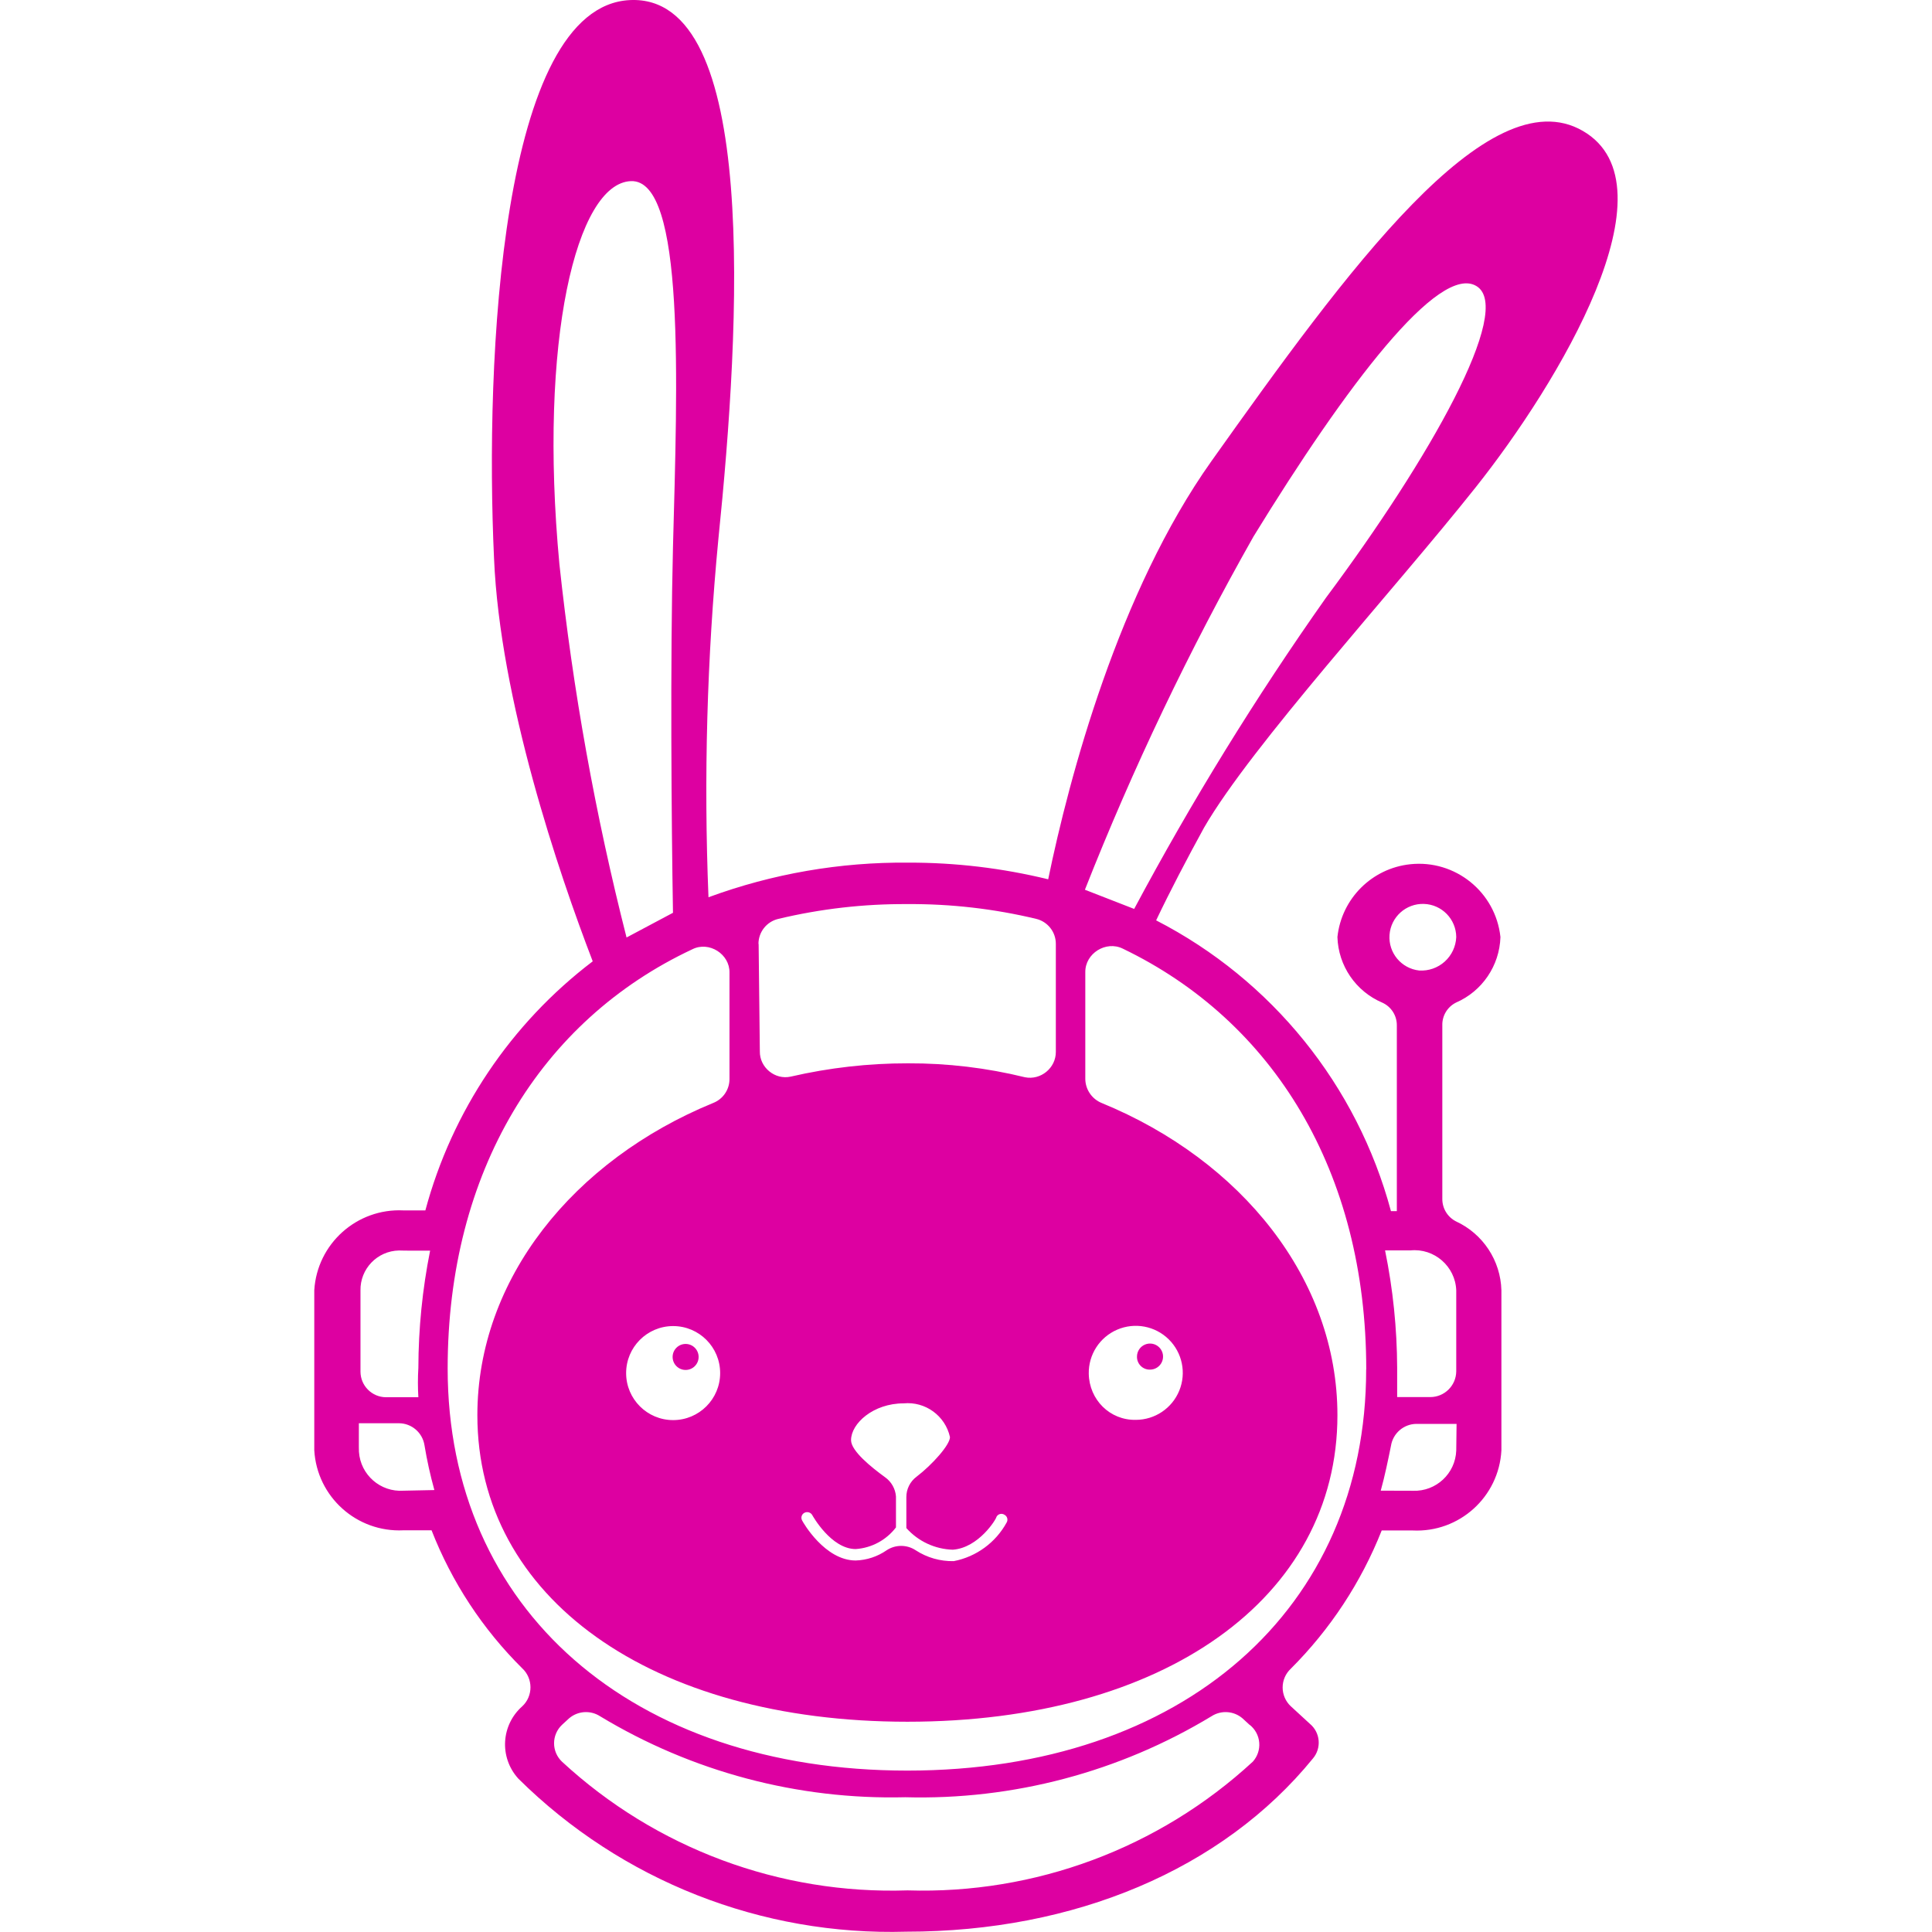
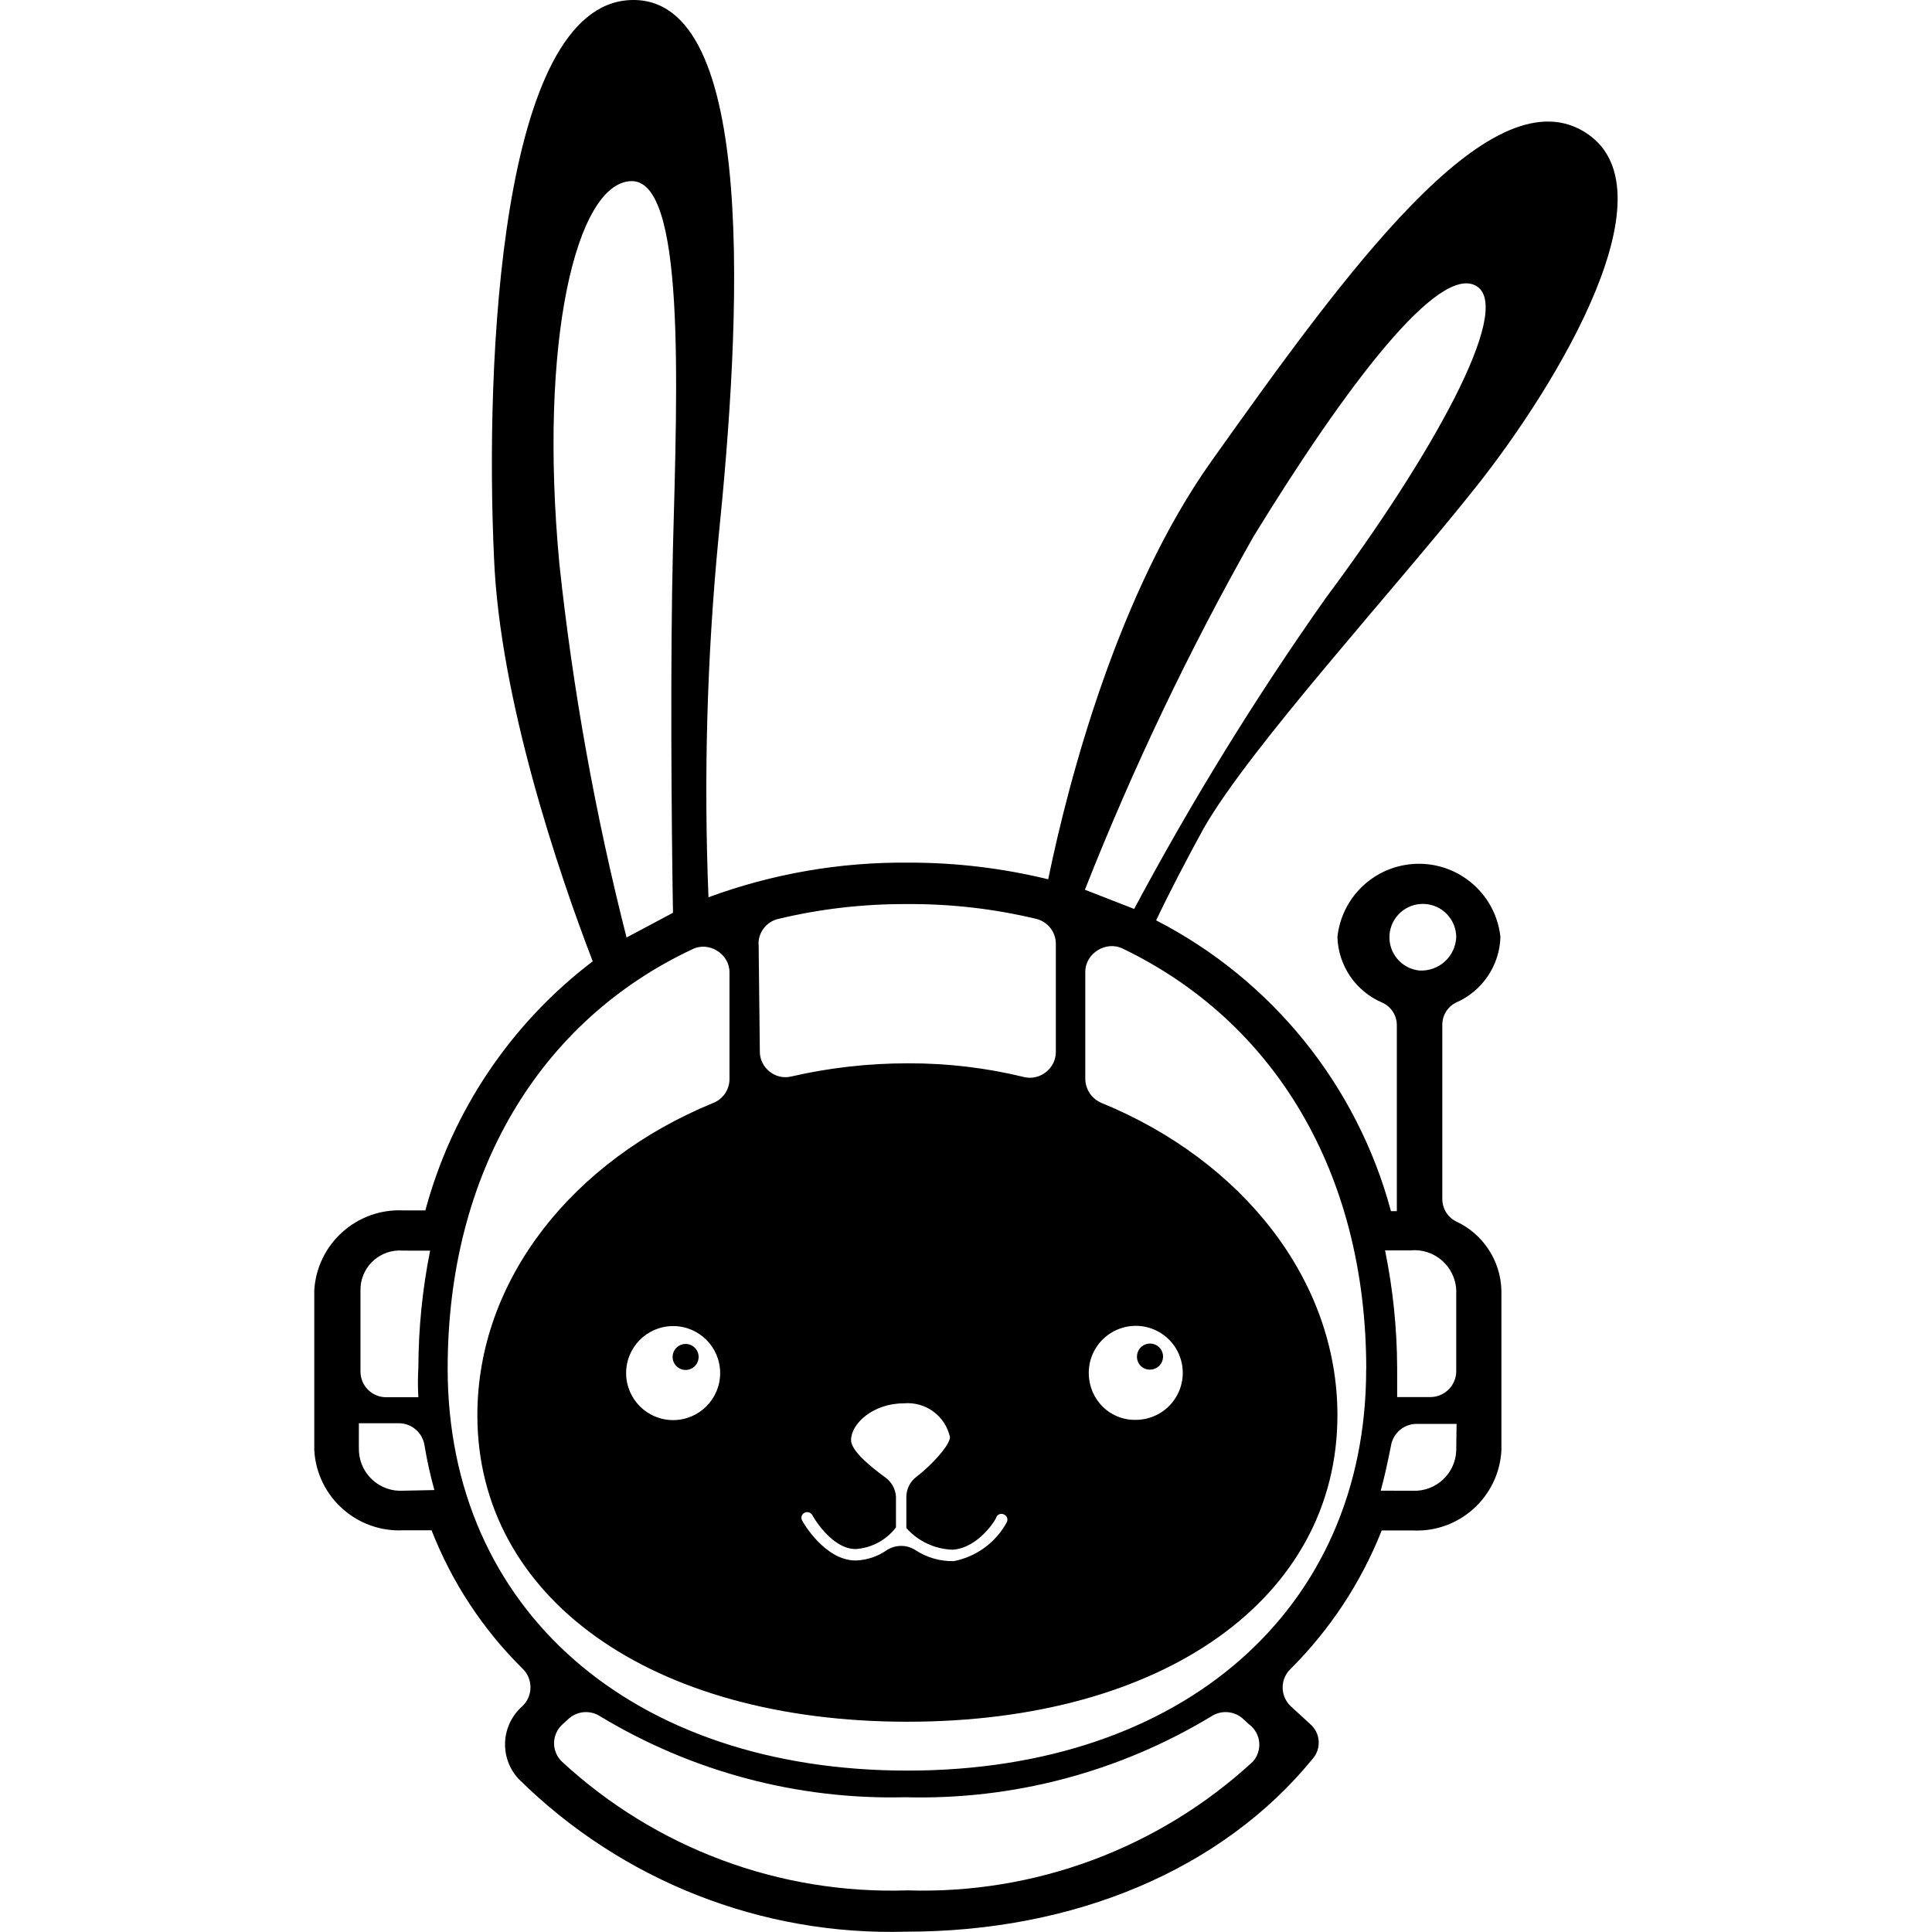
<svg xmlns="http://www.w3.org/2000/svg" role="img" viewBox="0 0 24 24">
-   <path fill="#DD00A1" d="M14.124 16.853a.162.162 0 1 1 .158.161.158.158 0 0 1-.158-.161zm-5.607-.158a.161.161 0 1 0 0 .323.161.161 0 0 0 0-.323zm10.134-.665v1.987c-.031.579-.524 1.024-1.103.995h-.384a5.06 5.06 0 0 1-1.13 1.718.319.319 0 0 0 0 .465l.238.219a.304.304 0 0 1 .038.43c-1.126 1.383-2.967 2.152-5.05 2.152a6.575 6.575 0 0 1-4.819-1.899c-.003-.003-.006-.006-.009-.01a.63.63 0 0 1 .055-.89c.137-.127.137-.346 0-.473a4.944 4.944 0 0 1-1.126-1.714h-.35c-.58.028-1.074-.416-1.107-.995v-1.987c.035-.578.529-1.02 1.107-.992h.273a5.765 5.765 0 0 1 2.079-3.094c-.423-1.099-1.153-3.255-1.226-5.008C6.023 4.471 6.219.078 7.825.001c1.606-.077 1.372 4.027 1.099 6.695a32.732 32.732 0 0 0-.123 4.45 6.994 6.994 0 0 1 2.483-.43 7.241 7.241 0 0 1 1.737.207c.261-1.268.876-3.574 2.029-5.196 1.672-2.352 3.436-4.781 4.612-4.101 1.176.68-.307 3.14-1.33 4.427-1.022 1.287-2.786 3.209-3.374 4.227-.211.384-.43.803-.596 1.153a5.737 5.737 0 0 1 2.917 3.612h.073v-2.306a.307.307 0 0 0-.181-.284.915.915 0 0 1-.557-.815 1.018 1.018 0 0 1 .904-.904c.559-.06 1.061.345 1.121.904a.919.919 0 0 1-.553.815.307.307 0 0 0-.169.284v2.152a.311.311 0 0 0 .169.281.972.972 0 0 1 .565.857zm-1.022-3.974a.434.434 0 0 0 .461-.415.415.415 0 1 0-.461.415zm-.423 3.478c.098.479.148.967.15 1.456v.365h.411a.323.323 0 0 0 .323-.319v-1.007c-.011-.297-.273-.526-.569-.496h-.315zm-3.728-4.481.611.238a36.605 36.605 0 0 1 2.383-3.866c1.287-1.726 2.337-3.582 1.871-3.87-.465-.288-1.618 1.23-2.771 3.109a34.898 34.898 0 0 0-2.095 4.389zm-4.054.673.015 1.333c-.004.201.188.359.384.315a6.432 6.432 0 0 1 1.456-.165 5.995 5.995 0 0 1 1.453.173c.196.04.385-.115.384-.315v-1.341a.319.319 0 0 0-.242-.311 6.664 6.664 0 0 0-1.603-.184 6.709 6.709 0 0 0-1.603.184.319.319 0 0 0-.246.311zm1.706 6.864v.384a.688.688 0 0 1-.5.269c-.307 0-.538-.419-.538-.419a.073.073 0 0 0-.1-.031l-.002.001a.069.069 0 0 0-.025.095c.011.023.281.496.665.496a.714.714 0 0 0 .384-.127.327.327 0 0 1 .361 0 .833.833 0 0 0 .473.135.957.957 0 0 0 .657-.48.069.069 0 0 0-.027-.096.069.069 0 0 0-.1.027c0 .023-.219.384-.542.407a.804.804 0 0 1-.577-.269v-.384a.315.315 0 0 1 .127-.254c.196-.15.415-.396.415-.492a.538.538 0 0 0-.576-.419c-.377 0-.653.25-.653.457 0 .135.254.338.423.461a.323.323 0 0 1 .135.238zM7.783 11.646l.577-.307c-.019-1.126-.035-3.144 0-4.543.054-2.037.154-4.573-.523-4.546S6.688 4.229 6.949 7.007a33.056 33.056 0 0 0 .834 4.638zm-3.305 5.392a.319.319 0 0 0 .319.319h.4a3.046 3.046 0 0 1 0-.365 7.546 7.546 0 0 1 .146-1.456c-.049 0-.34.001-.387-.002a.488.488 0 0 0-.478.498v1.007zm.918 1.472a5.325 5.325 0 0 1-.123-.557.323.323 0 0 0-.319-.273h-.496c.001.016-.002.34.001.355a.519.519 0 0 0 .553.483l.384-.008zm10.127 2.917-.088-.081a.323.323 0 0 0-.384-.027 6.982 6.982 0 0 1-3.805 1.007 6.995 6.995 0 0 1-3.793-1.007.323.323 0 0 0-.384.027l-.088.081a.315.315 0 0 0 0 .457 6.03 6.03 0 0 0 4.293 1.599 6.045 6.045 0 0 0 4.289-1.599.315.315 0 0 0-.038-.457zm1.449-4.416c0-2.456-1.153-4.327-3.025-5.227-.208-.102-.467.059-.465.292v1.33a.327.327 0 0 0 .204.296c1.733.711 2.928 2.187 2.928 3.878 0 2.271-2.156 3.808-5.342 3.808-3.186 0-5.342-1.541-5.342-3.808 0-1.691 1.195-3.167 2.928-3.878a.319.319 0 0 0 .204-.296v-1.322c.005-.232-.254-.396-.461-.292-1.887.884-3.04 2.767-3.04 5.207 0 2.99 2.287 4.996 5.711 4.996 3.428 0 5.699-2.01 5.699-4.984zm-8.608-.538h-.004a.584.584 0 1 0 .004 0zm5.161.592c.006.323.262.579.584.573a.584.584 0 1 0-.584-.573zm4.569.623h-.5a.323.323 0 0 0-.315.273c-.035.173-.077.377-.127.557.016.001.386-.001.401.001a.519.519 0 0 0 .537-.5l.004-.331z" />
+   <path d="M14.124 16.853a.162.162 0 1 1 .158.161.158.158 0 0 1-.158-.161zm-5.607-.158a.161.161 0 1 0 0 .323.161.161 0 0 0 0-.323zm10.134-.665v1.987c-.031.579-.524 1.024-1.103.995h-.384a5.06 5.06 0 0 1-1.13 1.718.319.319 0 0 0 0 .465l.238.219a.304.304 0 0 1 .038.43c-1.126 1.383-2.967 2.152-5.05 2.152a6.575 6.575 0 0 1-4.819-1.899c-.003-.003-.006-.006-.009-.01a.63.63 0 0 1 .055-.89c.137-.127.137-.346 0-.473a4.944 4.944 0 0 1-1.126-1.714h-.35c-.58.028-1.074-.416-1.107-.995v-1.987c.035-.578.529-1.02 1.107-.992h.273a5.765 5.765 0 0 1 2.079-3.094c-.423-1.099-1.153-3.255-1.226-5.008C6.023 4.471 6.219.078 7.825.001c1.606-.077 1.372 4.027 1.099 6.695a32.732 32.732 0 0 0-.123 4.45 6.994 6.994 0 0 1 2.483-.43 7.241 7.241 0 0 1 1.737.207c.261-1.268.876-3.574 2.029-5.196 1.672-2.352 3.436-4.781 4.612-4.101 1.176.68-.307 3.14-1.33 4.427-1.022 1.287-2.786 3.209-3.374 4.227-.211.384-.43.803-.596 1.153a5.737 5.737 0 0 1 2.917 3.612h.073v-2.306a.307.307 0 0 0-.181-.284.915.915 0 0 1-.557-.815 1.018 1.018 0 0 1 .904-.904c.559-.06 1.061.345 1.121.904a.919.919 0 0 1-.553.815.307.307 0 0 0-.169.284v2.152a.311.311 0 0 0 .169.281.972.972 0 0 1 .565.857zm-1.022-3.974a.434.434 0 0 0 .461-.415.415.415 0 1 0-.461.415zm-.423 3.478c.098.479.148.967.15 1.456v.365h.411a.323.323 0 0 0 .323-.319v-1.007c-.011-.297-.273-.526-.569-.496h-.315zm-3.728-4.481.611.238a36.605 36.605 0 0 1 2.383-3.866c1.287-1.726 2.337-3.582 1.871-3.87-.465-.288-1.618 1.23-2.771 3.109a34.898 34.898 0 0 0-2.095 4.389zm-4.054.673.015 1.333c-.004.201.188.359.384.315a6.432 6.432 0 0 1 1.456-.165 5.995 5.995 0 0 1 1.453.173c.196.04.385-.115.384-.315v-1.341a.319.319 0 0 0-.242-.311 6.664 6.664 0 0 0-1.603-.184 6.709 6.709 0 0 0-1.603.184.319.319 0 0 0-.246.311zm1.706 6.864v.384a.688.688 0 0 1-.5.269c-.307 0-.538-.419-.538-.419a.073.073 0 0 0-.1-.031l-.002.001a.069.069 0 0 0-.025.095c.011.023.281.496.665.496a.714.714 0 0 0 .384-.127.327.327 0 0 1 .361 0 .833.833 0 0 0 .473.135.957.957 0 0 0 .657-.48.069.069 0 0 0-.027-.096.069.069 0 0 0-.1.027c0 .023-.219.384-.542.407a.804.804 0 0 1-.577-.269v-.384a.315.315 0 0 1 .127-.254c.196-.15.415-.396.415-.492a.538.538 0 0 0-.576-.419c-.377 0-.653.25-.653.457 0 .135.254.338.423.461a.323.323 0 0 1 .135.238zM7.783 11.646l.577-.307c-.019-1.126-.035-3.144 0-4.543.054-2.037.154-4.573-.523-4.546S6.688 4.229 6.949 7.007a33.056 33.056 0 0 0 .834 4.638zm-3.305 5.392a.319.319 0 0 0 .319.319h.4a3.046 3.046 0 0 1 0-.365 7.546 7.546 0 0 1 .146-1.456c-.049 0-.34.001-.387-.002a.488.488 0 0 0-.478.498v1.007zm.918 1.472a5.325 5.325 0 0 1-.123-.557.323.323 0 0 0-.319-.273h-.496c.001.016-.002.34.001.355a.519.519 0 0 0 .553.483l.384-.008zm10.127 2.917-.088-.081a.323.323 0 0 0-.384-.027 6.982 6.982 0 0 1-3.805 1.007 6.995 6.995 0 0 1-3.793-1.007.323.323 0 0 0-.384.027l-.088.081a.315.315 0 0 0 0 .457 6.03 6.03 0 0 0 4.293 1.599 6.045 6.045 0 0 0 4.289-1.599.315.315 0 0 0-.038-.457zm1.449-4.416c0-2.456-1.153-4.327-3.025-5.227-.208-.102-.467.059-.465.292v1.33a.327.327 0 0 0 .204.296c1.733.711 2.928 2.187 2.928 3.878 0 2.271-2.156 3.808-5.342 3.808-3.186 0-5.342-1.541-5.342-3.808 0-1.691 1.195-3.167 2.928-3.878a.319.319 0 0 0 .204-.296v-1.322c.005-.232-.254-.396-.461-.292-1.887.884-3.04 2.767-3.04 5.207 0 2.99 2.287 4.996 5.711 4.996 3.428 0 5.699-2.01 5.699-4.984zm-8.608-.538h-.004a.584.584 0 1 0 .004 0zm5.161.592c.006.323.262.579.584.573a.584.584 0 1 0-.584-.573zm4.569.623h-.5a.323.323 0 0 0-.315.273c-.035.173-.077.377-.127.557.016.001.386-.001.401.001a.519.519 0 0 0 .537-.5l.004-.331z" />
</svg>
